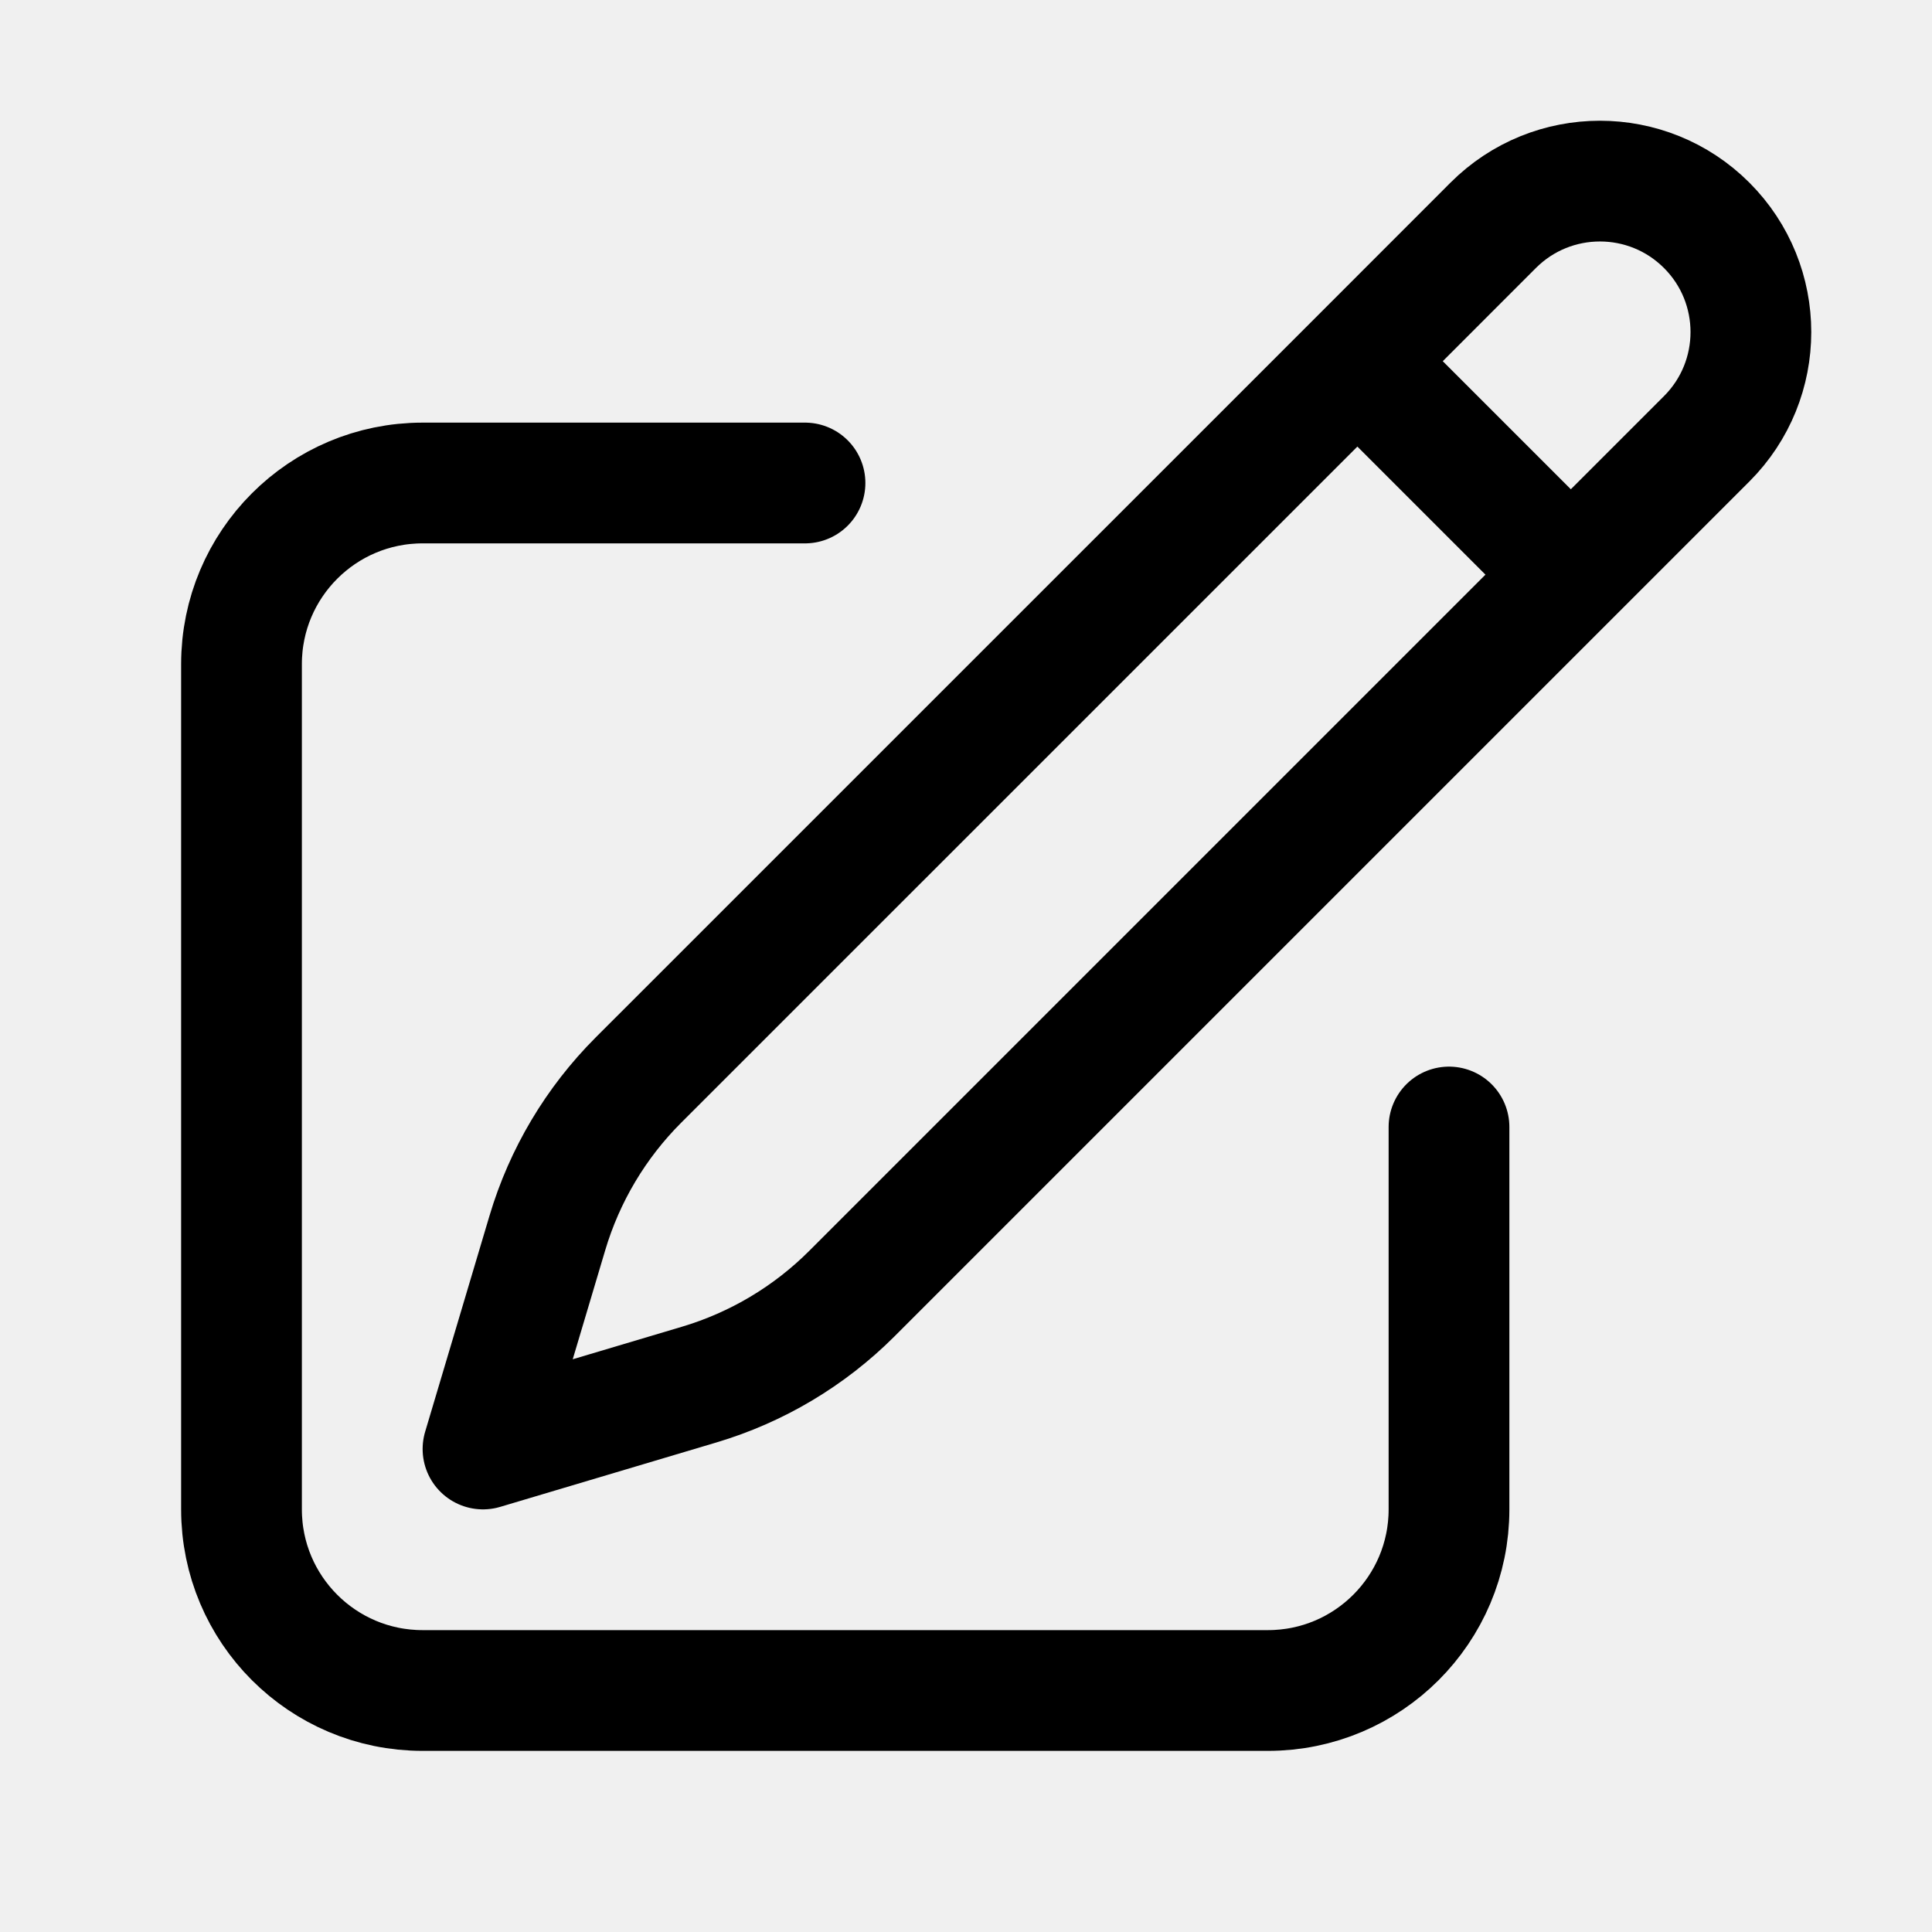
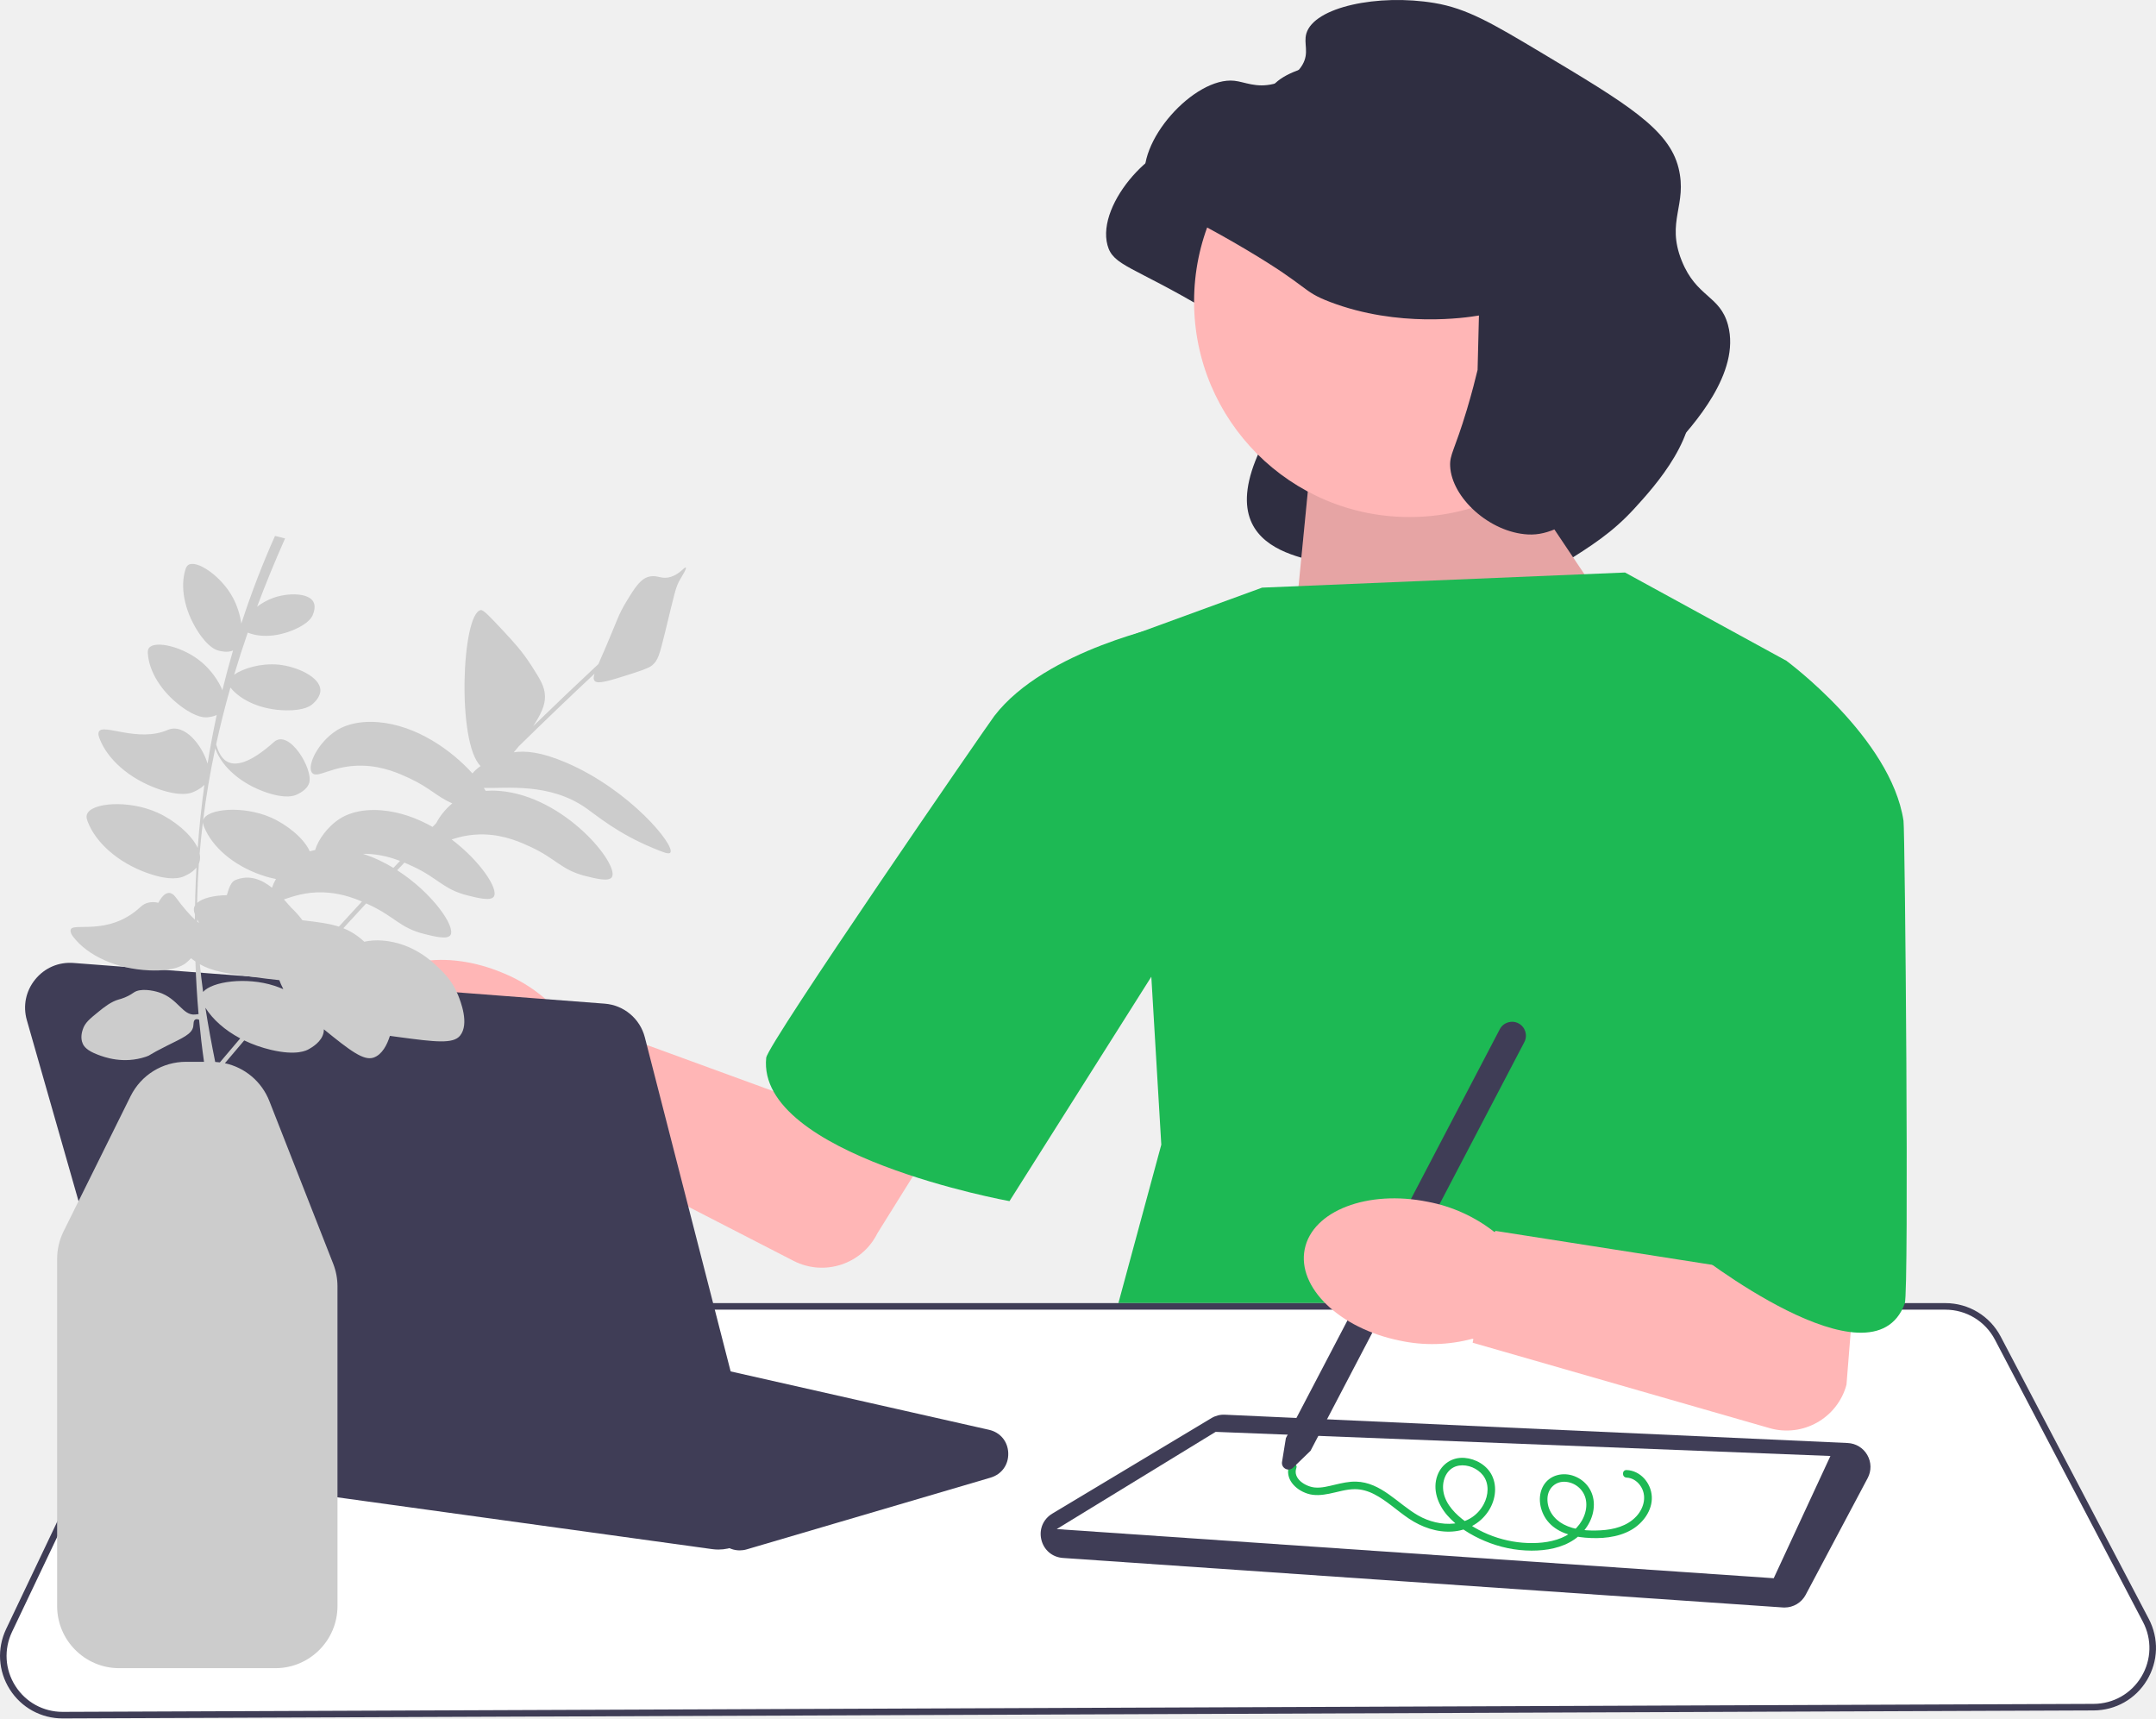
- <svg xmlns="http://www.w3.org/2000/svg" fill="none" viewBox="0 0 24 24" stroke-width="1.5" stroke="currentColor" class="size-6">
-   <path stroke-linecap="round" stroke-linejoin="round" d="m16.862 4.487 1.687-1.688a1.875 1.875 0 1 1 2.652 2.652L10.582 16.07a4.5 4.5 0 0 1-1.897 1.13L6 18l.8-2.685a4.5 4.5 0 0 1 1.13-1.897l8.932-8.931Zm0 0L19.5 7.125M18 14v4.75A2.25 2.25 0 0 1 15.75 21H5.25A2.25 2.25 0 0 1 3 18.75V8.25A2.25 2.25 0 0 1 5.25 6H10" />
+ <svg xmlns="http://www.w3.org/2000/svg" width="855.47" height="681.755" viewBox="0 0 855.47 681.755" role="img" artist="Katerina Limpitsouni" source="https://undraw.co/">
+   <path d="M571.597,149.332c-.125,.021-.313,.053-.54,.091-4.452,.737-31.366,4.889-58.501-5.447-11.495-4.379-7.574-5.47-33.176-20.694-30.015-17.848-37.719-17.724-39.954-26.046-4.463-16.619,19.369-42.743,35.143-41.023,4.153,.453,8.601,2.929,15.518,1.25,1.52-.369,8.173-1.984,11.417-7.491,2.893-4.913,.443-8.457,1.606-12.486,3.054-10.576,28.515-15.854,50.838-12.125,12.839,2.145,22.825,8.001,42.273,19.625,33.85,20.232,50.775,30.348,54.579,45.847,3.605,14.69-5.048,21.02,1.245,36.745,5.86,14.642,15.168,13.664,18.37,25.509,5.154,19.061-13.976,39.98-21.944,48.694-8.737,9.554-17.092,14.798-28.185,21.759-13.923,8.738-20.885,13.107-29.255,12.662-15.175-.806-60.267,1.937-60.855-10.62-.22-4.706-54.91-.853-27.98-51.52,3.303-6.215,68.009,.424,68.863-3.147" fill="#2f2e41" />
+   <polygon points="597.787 181.755 644.299 251.133 510.787 278.133 519.291 191.274 597.787 181.755" fill="#ffb6b6" />
+   <polygon points="597.787 181.755 644.299 251.133 510.787 278.133 519.291 191.274 597.787 181.755" opacity=".1" />
+   <polygon points="500.787 233.133 644.787 227.133 708.787 262.133 705.787 487.133 772.787 614.133 434.787 550.133 460.787 454.133 448.787 252.133 500.787 233.133" fill="#1DB954" />
+   <path d="M3.878,670.236c-4.597-7.247-5.14-16.201-1.452-23.951l54.807-115.156c4.09-8.594,12.884-14.147,22.402-14.147H771.889c9.253,0,17.672,5.09,21.969,13.285l58.746,111.982c4.061,7.741,3.793,16.832-.715,24.321-4.508,7.488-12.417,11.979-21.157,12.014l-805.807,3.172h-.101c-8.542,0-16.368-4.301-20.946-11.52Z" fill="#fff" />
+   <path d="M3.878,670.236c-4.597-7.247-5.14-16.201-1.452-23.951l54.807-115.156c4.09-8.594,12.884-14.147,22.402-14.147H771.889c9.253,0,17.672,5.09,21.969,13.285l58.746,111.982c4.061,7.741,3.793,16.832-.715,24.321-4.508,7.488-12.417,11.979-21.157,12.014l-805.807,3.172h-.101c-8.542,0-16.368-4.301-20.946-11.52Zm75.756-150.65c-8.519,0-16.389,4.971-20.05,12.662L4.777,647.404c-3.301,6.936-2.816,14.95,1.299,21.437,4.098,6.461,11.101,10.31,18.748,10.31h.09l805.807-3.172c7.823-.031,14.902-4.051,18.936-10.753,4.035-6.702,4.274-14.84,.64-21.767l-58.746-111.984c-3.847-7.333-11.382-11.889-19.664-11.889H79.635Z" fill="#3f3d56" />
+   <path d="M707.438,637.732l-285.674-19.641c-4.218-.29-7.582-3.134-8.569-7.244-.988-4.11,.716-8.172,4.341-10.347l63.171-37.903c1.604-.963,3.444-1.431,5.309-1.341l247.106,11.232c3.267,.147,6.185,1.932,7.806,4.772,1.621,2.84,1.672,6.26,.138,9.147l-24.603,46.312c-1.651,3.108-4.889,5.034-8.374,5.034-.216,0-.433-.008-.65-.022Z" fill="#3f3d56" />
+   <polygon points="419.287 606.633 703.787 626.133 726.287 577.633 482.34 568.066 419.287 606.633" fill="#fff" />
+   <circle cx="559.287" cy="119.633" r="85.492" fill="#ffb6b6" />
+   <path d="M586.823,125.165c-.125,.021-.313,.053-.54,.091-4.452,.737-31.366,4.889-58.501-5.447-11.495-4.379-7.574-5.47-33.176-20.694-30.015-17.848-37.719-17.724-39.954-26.046-4.463-16.619,19.369-42.743,35.143-41.023,4.153,.453,8.601,2.929,15.518,1.25,1.52-.369,8.173-1.984,11.417-7.491,2.893-4.913,.443-8.457,1.606-12.486,3.054-10.576,28.515-15.854,50.838-12.125,12.839,2.145,22.825,8.001,42.273,19.625,33.85,20.232,50.775,30.348,54.579,45.847,3.605,14.69-5.048,21.02,1.245,36.745,5.86,14.642,15.168,13.664,18.37,25.509,5.154,19.061-13.976,39.98-21.944,48.694-8.737,9.554-17.092,14.798-28.185,21.759-13.923,8.738-20.885,13.107-29.255,12.662-15.175-.806-30.268-14.558-30.857-27.116-.22-4.706,1.743-6.118,6.602-22.296,2.024-6.74,3.428-12.305,4.282-15.875" fill="#2f2e41" />
+   <path d="M645.42,583.21c5.5,.217,9.686,5.145,9.989,10.485,.315,5.542-3.538,10.647-8.167,13.285-5.423,3.091-12.192,3.587-18.298,3.055-5.492-.479-11.468-2.187-15.003-6.722-2.974-3.816-4.068-9.582-1.539-13.913,2.508-4.295,7.841-5.481,12.302-3.757,4.721,1.824,7.689,6.118,7.719,11.191,.033,5.624-3.215,10.821-7.773,13.931-4.916,3.354-11.104,4.433-16.956,4.419-6.376-.015-12.724-1.353-18.59-3.838-5.496-2.328-10.986-5.685-14.916-10.247-3.684-4.277-5.889-10.211-3.844-15.758,1.677-4.549,5.914-7.338,10.767-6.953,4.443,.353,8.936,2.931,10.908,7.036,2.225,4.632,1.226,10.188-1.606,14.329-3.269,4.781-8.437,7.468-14.175,7.856-6.107,.413-12.156-1.757-17.18-5.112-4.652-3.106-8.741-7.083-13.735-9.668-2.404-1.244-5.019-2.034-7.741-2.031-3.465,.004-6.797,1.142-10.167,1.803-2.856,.56-5.8,.886-8.619-.027-2.412-.781-4.669-2.213-6.189-4.266-1.437-1.942-1.942-4.375-1.128-6.681,.638-1.808,3.538-1.03,2.893,.798-1.489,4.216,3.618,7.314,7.193,7.701,2.712,.293,5.51-.49,8.127-1.102,2.727-.638,5.515-1.29,8.335-1.221,9.989,.246,16.593,8.785,24.647,13.417,8.468,4.871,20.868,5.21,26.053-4.468,1.883-3.515,2.272-8.188-.315-11.472-2.155-2.736-5.984-4.373-9.455-3.843-4.358,.666-6.529,4.817-6.371,8.944,.194,5.05,3.714,9.154,7.468,12.179,8.357,6.733,19.439,10.163,30.127,9.561,5.015-.282,10.345-1.588,14.24-4.927,3.366-2.885,5.664-7.576,4.855-12.07-.7-3.889-3.962-6.839-7.903-7.231-4.032-.4-7.182,2.462-7.362,6.489-.202,4.53,2.489,8.311,6.389,10.374,4.418,2.337,9.772,2.627,14.667,2.372,5.198-.27,10.615-1.64,14.252-5.598,3.103-3.376,4.279-8.386,1.42-12.292-1.262-1.724-3.16-2.939-5.321-3.024-1.924-.076-1.934-3.076,0-3h0Z" fill="#1DB954" />
+   <path d="M508.692,579.997l1.529-9.458,84.874-162.219c1.406-2.687,4.736-3.729,7.423-2.324,2.687,1.406,3.729,4.736,2.324,7.423l-84.836,162.147-6.936,6.72c-.82,.791-2.004,.961-3.014,.432-1.01-.528-1.545-1.597-1.364-2.723Z" fill="#3f3d56" />
+   <path d="M566.545,476.79c9.576,1.803,18.58,5.872,26.26,11.869l.432,.093,.087-.43,92.502,14.489-6.701-123.036,70.105-38.397-16.57,207.973c-3.589,13.282-17.373,21.039-30.588,17.214l-117.751-33.87,.294-1.449-.412-.111c-9.411,2.538-19.292,2.785-28.818,.72-23.897-4.836-40.772-21.086-37.692-36.294,3.08-15.208,24.947-23.612,48.851-18.771Z" fill="#ffb6b6" />
+   <path d="M629.787,284.133l79-22s41.5,30.5,46.5,63.5c.595,3.925,2.244,186.746,.5,191.5-12.922,35.219-84-21-84-21l-42-212Z" fill="#1DB954" />
+   <path d="M287.122,612.722l-8.19-7.02h-0c-1.219-1.046-2.702-1.738-4.287-2.003l-182.483-30.414c-4.165-.694-7.242-3.702-8.03-7.851-.788-4.148,.972-8.075,4.593-10.248l65.102-39.061c2.176-1.306,4.736-1.717,7.213-1.157l231.374,52.273c4.498,1.016,7.5,4.65,7.647,9.26s-2.616,8.429-7.041,9.73l-96.741,28.453c-.918,.271-1.854,.402-2.782,.402-2.309,0-4.569-.817-6.375-2.366Z" fill="#3f3d56" />
+   <path d="M199.243,385.882c9.045,3.622,17.092,9.358,23.466,16.728l.406,.175,.169-.405,87.947,32.122,93.903-152.042,51.912,32.173-108.878,174.595c-6.092,12.336-21.117,17.278-33.342,10.966l-108.966-56.025,.569-1.365-.382-.188c-9.724,.668-19.466-1.003-28.412-4.872-22.508-9.371-35.918-28.581-29.952-42.904,5.966-14.324,29.046-18.335,51.561-8.958Z" fill="#ffb6b6" />
+   <path d="M505.866,309.909l-41.534-62.11s-49.425,9.783-69.784,36.23c-2.545,3.306-89.963,130.089-90.527,135.622-3.942,38.731,96.529,56.878,96.529,56.878l105.316-166.621Z" fill="#1DB954" />
+   <path d="M282.602,614.588l-209.182-28.912c-7.001-.967-12.779-5.983-14.722-12.779L10.656,404.744c-1.628-5.699-.413-11.601,3.334-16.192s9.283-6.965,15.195-6.514l210.75,16.146c7.625,.584,14.025,5.953,15.928,13.359l46.474,180.918c1.483,5.773,0,11.876-3.968,16.324-3.417,3.831-8.261,5.971-13.312,5.971-.814,0-1.635-.056-2.456-.169Z" fill="#3f3d56" />
+   <path d="M235.976,270.166c1.223,1.345,5.66-.025,14.484-2.821,6.708-2.125,7.741-2.898,8.379-3.452,2.243-1.949,2.831-3.998,5.053-13.052,3.988-16.25,4.111-17.864,6.159-21.312,.705-1.188,2.486-4.02,2.052-4.371-.446-.361-2.374,2.59-5.937,3.705-3.472,1.087-5.035-.654-8-.211-3.832,.573-6.111,4.213-9.685,10.105-3.165,5.218-3.563,7.317-8,17.684-1.257,2.937-2.269,5.21-3.046,7.006-8.712,8.131-17.352,16.369-25.914,24.679,.165-.252,.32-.49,.455-.697,3.792-5.823,4.308-8.945,4.253-11.284-.089-3.79-1.899-6.676-5.515-12.295-3.544-5.506-6.901-9.139-10.947-13.474-5.303-5.682-7.954-8.524-9.01-8.337-7.542,1.335-9.559,52.687-.07,61.871-1.332,.952-2.435,1.948-3.232,2.929-8.123-9.019-22.038-19.095-37.452-20.335-9.503-.765-14.748,2.217-16.379,3.242-7.538,4.734-12.02,14.21-9.769,16.884,2.099,2.493,8.161-3.175,20.042-2.863,8.29,.218,14.766,3.225,18.61,5.011,8.065,3.746,11.014,7.428,16.96,9.951-2.787,2.297-4.996,5.164-6.383,7.837-.48,.495-.959,.993-1.439,1.489-6.135-3.457-13.044-5.994-20.286-6.577-9.503-.765-14.748,2.217-16.379,3.242-5.08,3.191-8.761,8.53-9.94,12.494-.77,.155-1.483,.331-2.135,.522-2.303-5.204-9.156-10.693-15.529-13.459-10.969-4.761-25.218-3.499-26.742,1.029-.049,.144-.061,.286-.082,.429,1.202-9.702,2.835-19.335,4.875-28.899,.069,.273,.156,.549,.272,.84,2.708,6.801,10.025,13.329,19.998,16.715,7.828,2.658,11.107,1.28,11.939,.895,.796-.368,4.232-1.843,5.074-4.776,1.561-5.438-7.999-21.509-14.029-16.118-19.374,17.319-22.033,3.295-22.923,.935,1.647-7.561,3.543-15.079,5.67-22.553,.037,.046,.068,.091,.106,.137,4.233,5.134,12.379,8.75,21.952,8.91,7.513,.125,9.968-1.978,10.582-2.542,.586-.539,3.151-2.771,3.064-5.543-.16-5.14-9.303-9.326-16.619-10.052-6.742-.669-14.001,1.395-17.602,4.009,1.674-5.598,3.475-11.171,5.396-16.72,4.92,2.01,11.89,1.739,18.736-1.321,5.646-2.524,6.744-4.947,7.005-5.582,.249-.606,1.384-3.164,.354-5.201-1.91-3.777-10.186-3.713-15.895-1.706-2.351,.827-4.585,2.099-6.5,3.537,3.405-9.095,7.116-18.126,11.107-27.09l-4-1c-5.099,11.451-9.544,23.051-13.364,34.779-.475-3.44-1.666-7.104-3.233-10.081-4.609-8.754-14.453-15.321-17.782-13.19-.666,.426-.946,1.12-1.2,1.947-2.041,6.65-.504,15.841,4.871,24.284,4.218,6.627,7.467,7.558,8.313,7.768,.715,.178,3.473,.939,5.74-.042-1.525,5.225-2.935,10.473-4.22,15.744-1.547-3.841-4.596-7.934-7.82-10.764-7.435-6.526-18.978-9.137-21.324-5.957-.469,.636-.483,1.385-.424,2.247,.473,6.94,5.196,14.973,13.235,20.935,6.31,4.68,9.676,4.386,10.542,4.28,.51-.062,2.049-.216,3.533-.887-1.378,6.405-2.582,12.84-3.623,19.303-2.082-7.23-9.155-16.249-15.829-13.38-11.844,5.092-25.768-2.73-27.3,.691-.399,.89-.069,1.808,.313,2.803,3.069,8.012,11.544,15.776,23.181,19.898,9.133,3.236,12.997,1.672,13.979,1.233,.651-.291,2.799-1.188,4.398-2.853-1.15,8.304-2.032,16.651-2.653,25.034-2.469-5.392-9.425-11.073-15.937-14.001-11.422-5.138-26.362-4.012-28.021,.709-.332,.944-.07,1.855,.321,2.877,3.15,8.224,11.848,16.192,23.793,20.424,9.375,3.321,13.34,1.716,14.348,1.266,.736-.329,3.337-1.415,4.996-3.479-.212,3.875-.376,7.757-.48,11.647-.03,1.108-.047,2.216-.068,3.323-.135,.218-.252,.44-.33,.673-.32,.95-.102,1.864,.273,2.863-.008,.704-.013,1.407-.017,2.11-2.09-1.894-4.583-4.743-7.581-8.802-2.706-3.662-5.275-.975-6.925,2.143-2.587-.576-5.055-.22-6.996,1.594-13.016,12.159-27.614,5.708-27.821,9.333-.06,1.046,.501,1.878,1.207,2.78,5.683,7.26,16.84,12.556,30.094,13.114,10.403,.438,13.877-2.389,14.747-3.149,.306-.267,.991-.844,1.733-1.655,.596,.476,1.176,.907,1.757,1.301,.229,6.96,.638,13.912,1.245,20.852-.493,.044-.965,.125-1.317,.161-5.039,.513-6.737-6.285-14.348-8.768-2.528-.825-7.398-1.725-9.964,0-.37,.248-1.631,1.183-3.587,1.993-1.156,.479-2.04,.701-2.391,.797-3.123,.854-6.016,3.198-7.971,4.783-3.676,2.979-5.514,4.468-6.377,7.174-.271,.852-1.035,3.247,0,5.58,.489,1.102,1.625,2.742,5.979,4.384,2.588,.976,10.135,3.823,19.131,.797,2.049-.689,.485-.442,8.37-4.384,6.204-3.101,9.832-4.584,10.363-7.573,.187-1.051-.001-2.332,.797-2.79,.444-.254,.98-.131,1.516,.062,.522,5.579,1.174,11.149,1.964,16.707h-7.099c-9.426,0-17.882,5.246-22.067,13.691l-26.552,53.568c-1.676,3.381-2.562,7.163-2.562,10.938v137.743c0,13.581,11.049,24.63,24.63,24.63h61.977c13.581,0,24.63-11.049,24.63-24.63v-126.835c0-3.092-.573-6.119-1.703-8.998l-25.306-64.476c-3.069-7.819-9.717-13.351-17.663-15.063,2.549-3.022,5.102-6.04,7.674-9.05,3.239,1.563,6.803,2.846,10.634,3.747,10.136,2.383,14.079,.258,15.076-.325,.953-.557,5.082-2.823,5.782-6.602,.075-.405,.104-.815,.099-1.227,10.382,8.44,15.798,12.6,19.755,11.213,3.402-1.192,5.344-5.1,6.456-8.607,1.161,.161,2.393,.326,3.706,.502,14.219,1.899,21.385,2.779,24.126-.589,3.793-4.661,.193-13.649-.8-16.126-2.157-5.384-5.475-8.66-7.536-10.653-2.677-2.588-10.305-9.964-22.315-10.948-2.611-.214-4.956-.05-7.346,.45-.833-.762-1.711-1.508-2.679-2.216-1.844-1.351-3.664-2.351-5.624-3.132,3.006-3.293,6.02-6.576,9.048-9.846,.479,.218,.935,.429,1.353,.623,9.921,4.608,12.101,9.12,21.641,11.495,4.329,1.078,9.229,2.298,10.442,.463,2.155-3.258-6.993-16.666-21.129-25.738,.953-1.009,1.909-2.015,2.864-3.022,1.293,.542,2.432,1.071,3.402,1.521,9.921,4.608,12.101,9.12,21.642,11.495,4.328,1.078,9.229,2.298,10.442,.463,1.923-2.907-5.153-13.898-16.741-22.677,3.183-1.011,7.404-2.131,12.869-1.987,8.29,.218,14.766,3.225,18.61,5.011,9.921,4.608,12.101,9.12,21.641,11.495,4.328,1.078,9.229,2.298,10.442,.463,3.204-4.844-18.557-32.137-44.588-34.232-2.021-.163-3.837-.149-5.479-.028-.227-.376-.473-.762-.733-1.154,8.807,.283,26.008-2.235,40.648,8.044,4.221,2.964,12.422,9.936,26.146,15.664,4.386,1.831,6.592,2.731,7.2,1.979,2.175-2.691-15.907-24.838-41.346-35.748-10.086-4.326-16.318-4.735-20.75-4.08,.683-.779,1.349-1.583,1.99-2.39,9.906-9.715,19.936-19.329,30.057-28.813-.49,1.515-.474,2.321,.061,2.909Zm-127.117,120.915c-11.188-3.622-24.736-1.676-28.269,2.445-.498-3.652-.931-7.31-1.288-10.975,5.097,2.847,10.416,3.609,20.505,4.956,4.297,.574,7.94,1.051,11.021,1.35,.414,1.122,.855,2.131,1.367,3.097,.059,.112,.123,.219,.184,.329l-.089,.102c-1.149-.498-2.3-.938-3.431-1.304Zm-29.726-49.069c.319-1.059,.326-2.186,.082-3.348,.348-4.211,.783-8.408,1.297-12.593-.013,.641,.19,1.282,.467,1.977,3.11,7.812,11.515,15.31,22.971,19.199,2.137,.726,3.97,1.183,5.549,1.463-.695,1.211-1.227,2.39-1.58,3.482-3.906-3.138-8.933-5.419-14.637-2.999-1.552,.659-2.474,3.068-3.274,5.95-5.27,.091-9.673,1.19-11.77,3.05,.011-.776,.007-1.55,.028-2.327,.118-4.429,.336-8.843,.644-13.244,.084-.197,.16-.4,.223-.609Zm-.88,22.78c.227,.465,.476,.928,.734,1.389-.234-.173-.474-.358-.721-.559-.007-.276-.008-.553-.013-.83Zm8.997,56.685c-.614-.081-1.233-.139-1.858-.174-1.442-7.161-2.774-14.317-3.889-21.487,2.932,4.653,7.717,8.912,13.812,12.142-2.705,3.165-5.387,6.341-8.065,9.519Zm47.222-53.859c-3.815-1.225-8.293-1.812-14.489-2.531-1.57-2.183-3.189-3.79-4.386-4.947-.648-.627-1.643-1.87-2.932-3.324,3.34-1.072,8.325-2.982,15.369-2.797,6.402,.168,11.715,1.999,15.576,3.647-3.059,3.305-6.102,6.624-9.138,9.953Zm21.624-23.305c-3.749-2.266-7.815-4.206-12.096-5.569,.416-.004,.823-.016,1.255-.005,5.308,.14,9.867,1.423,13.473,2.797-.877,.925-1.756,1.849-2.632,2.777Z" fill="#ccc" />
</svg>
